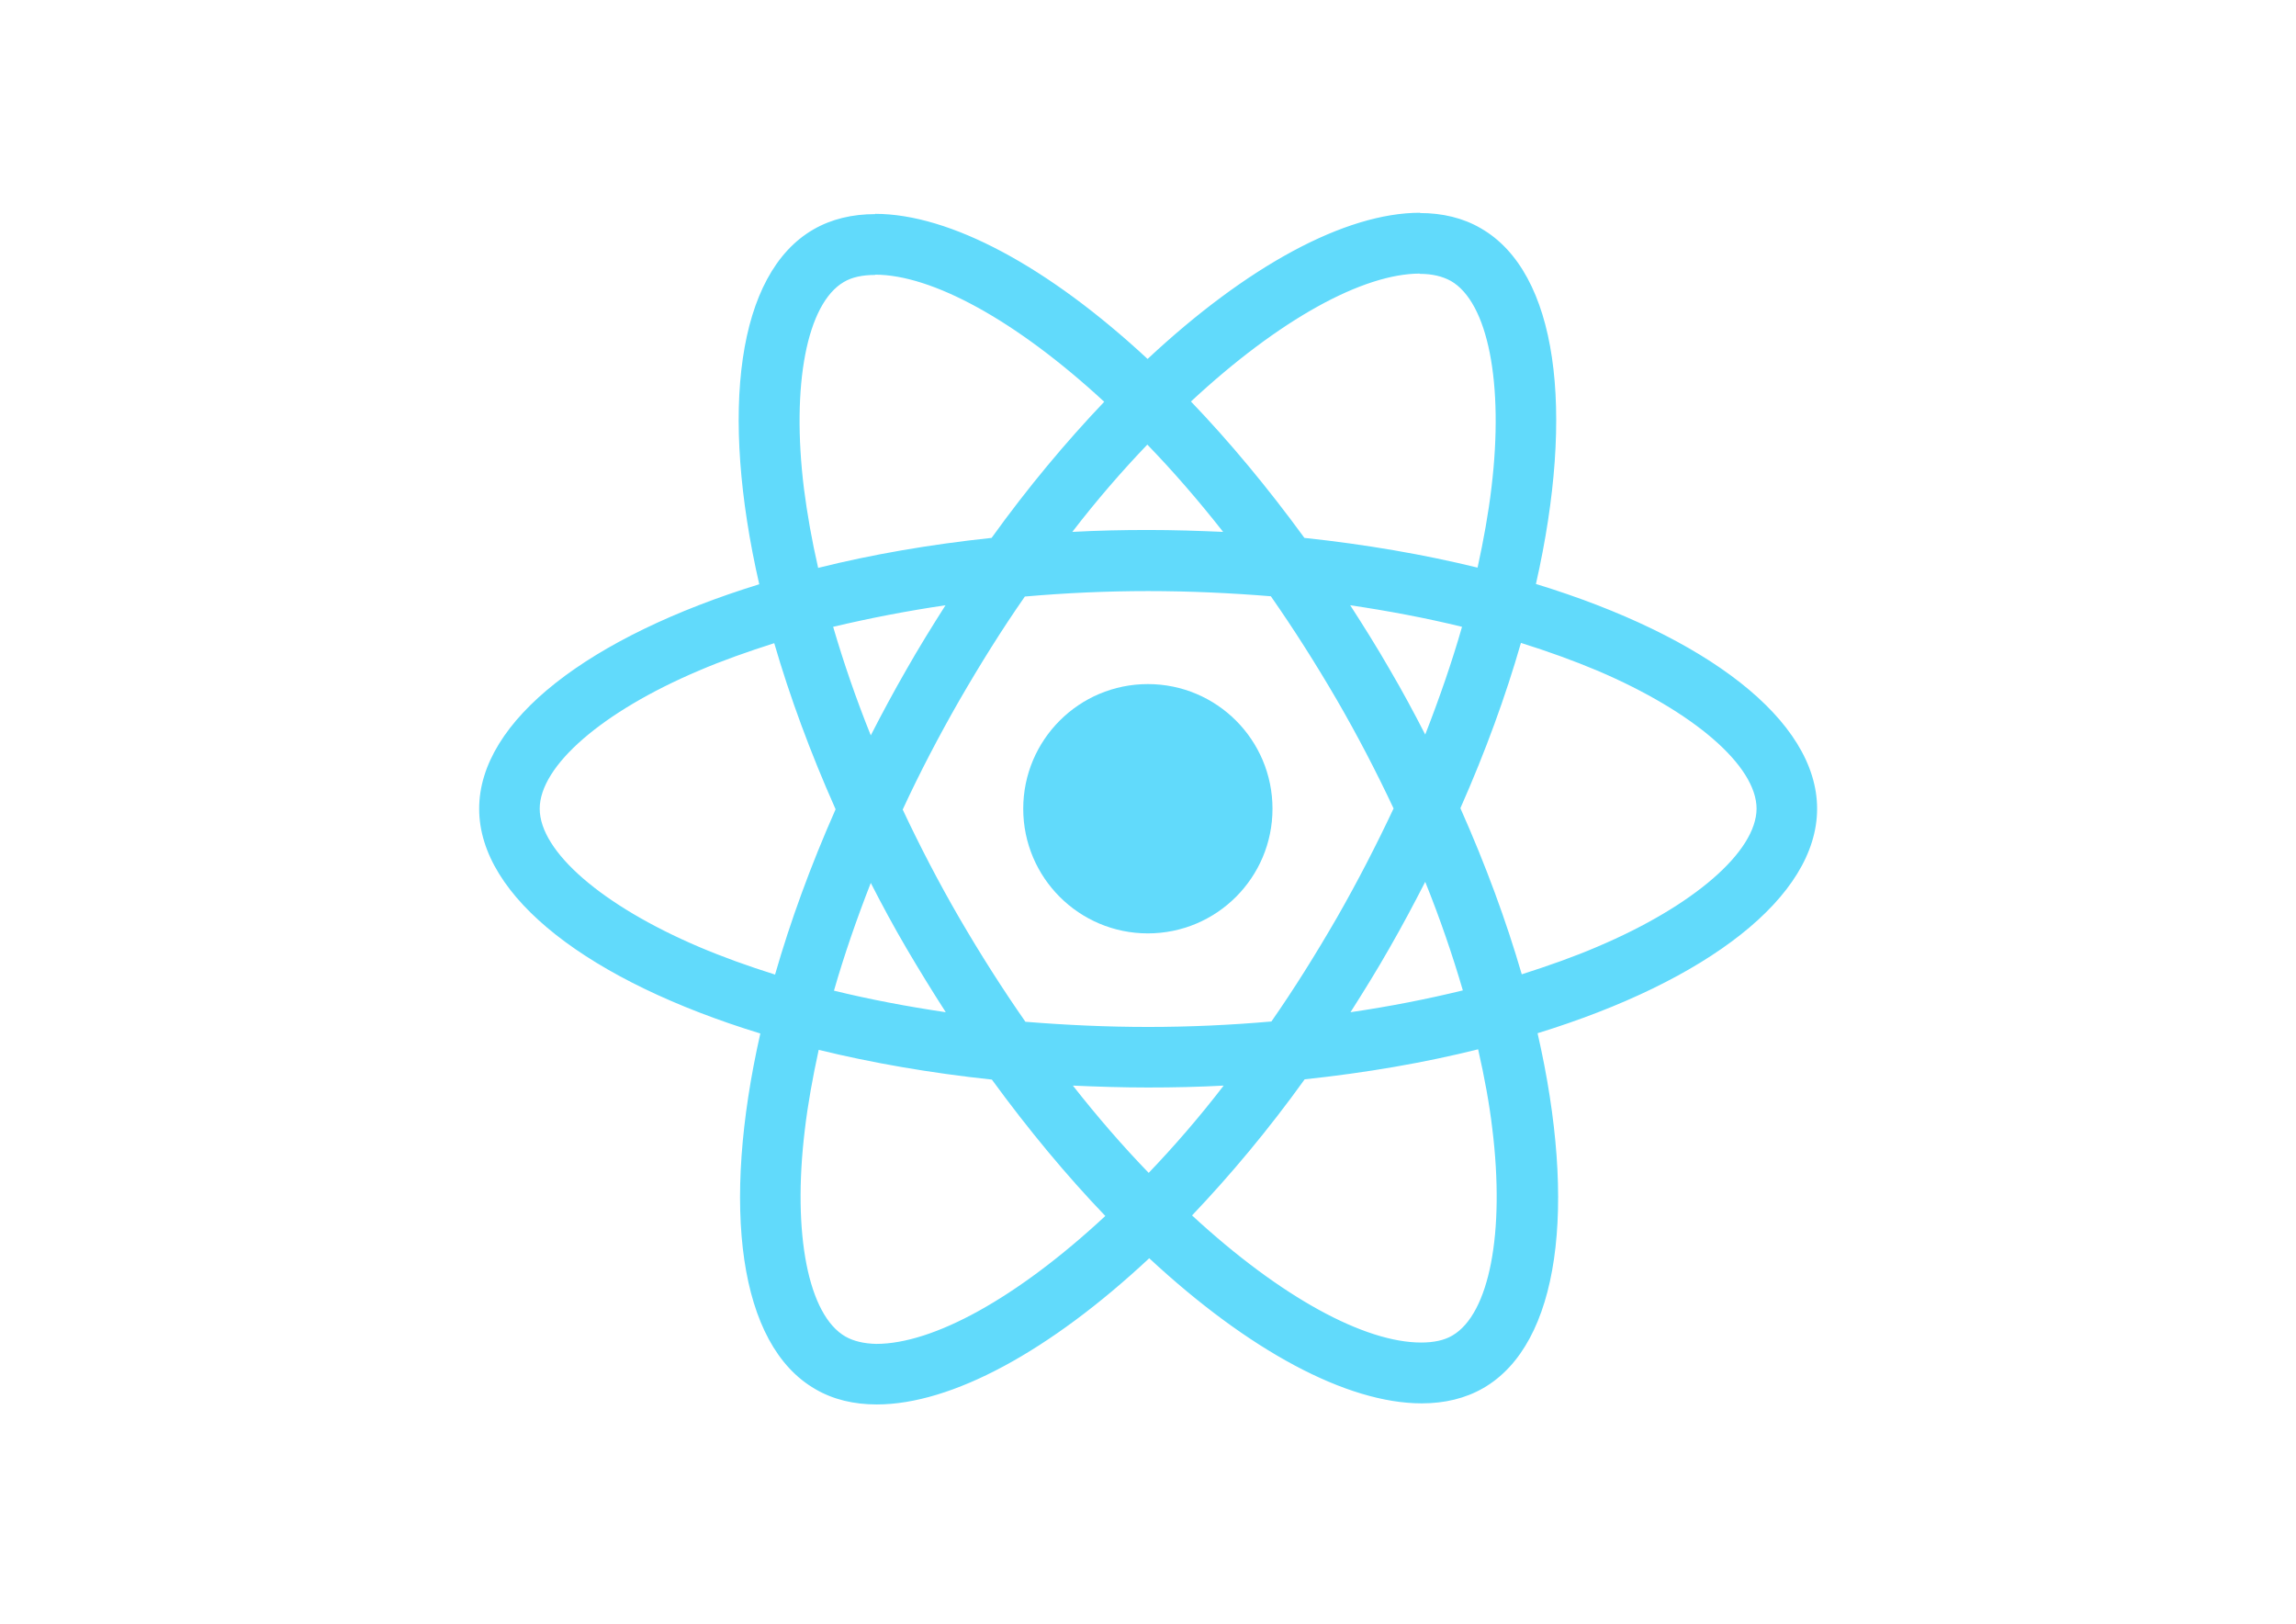
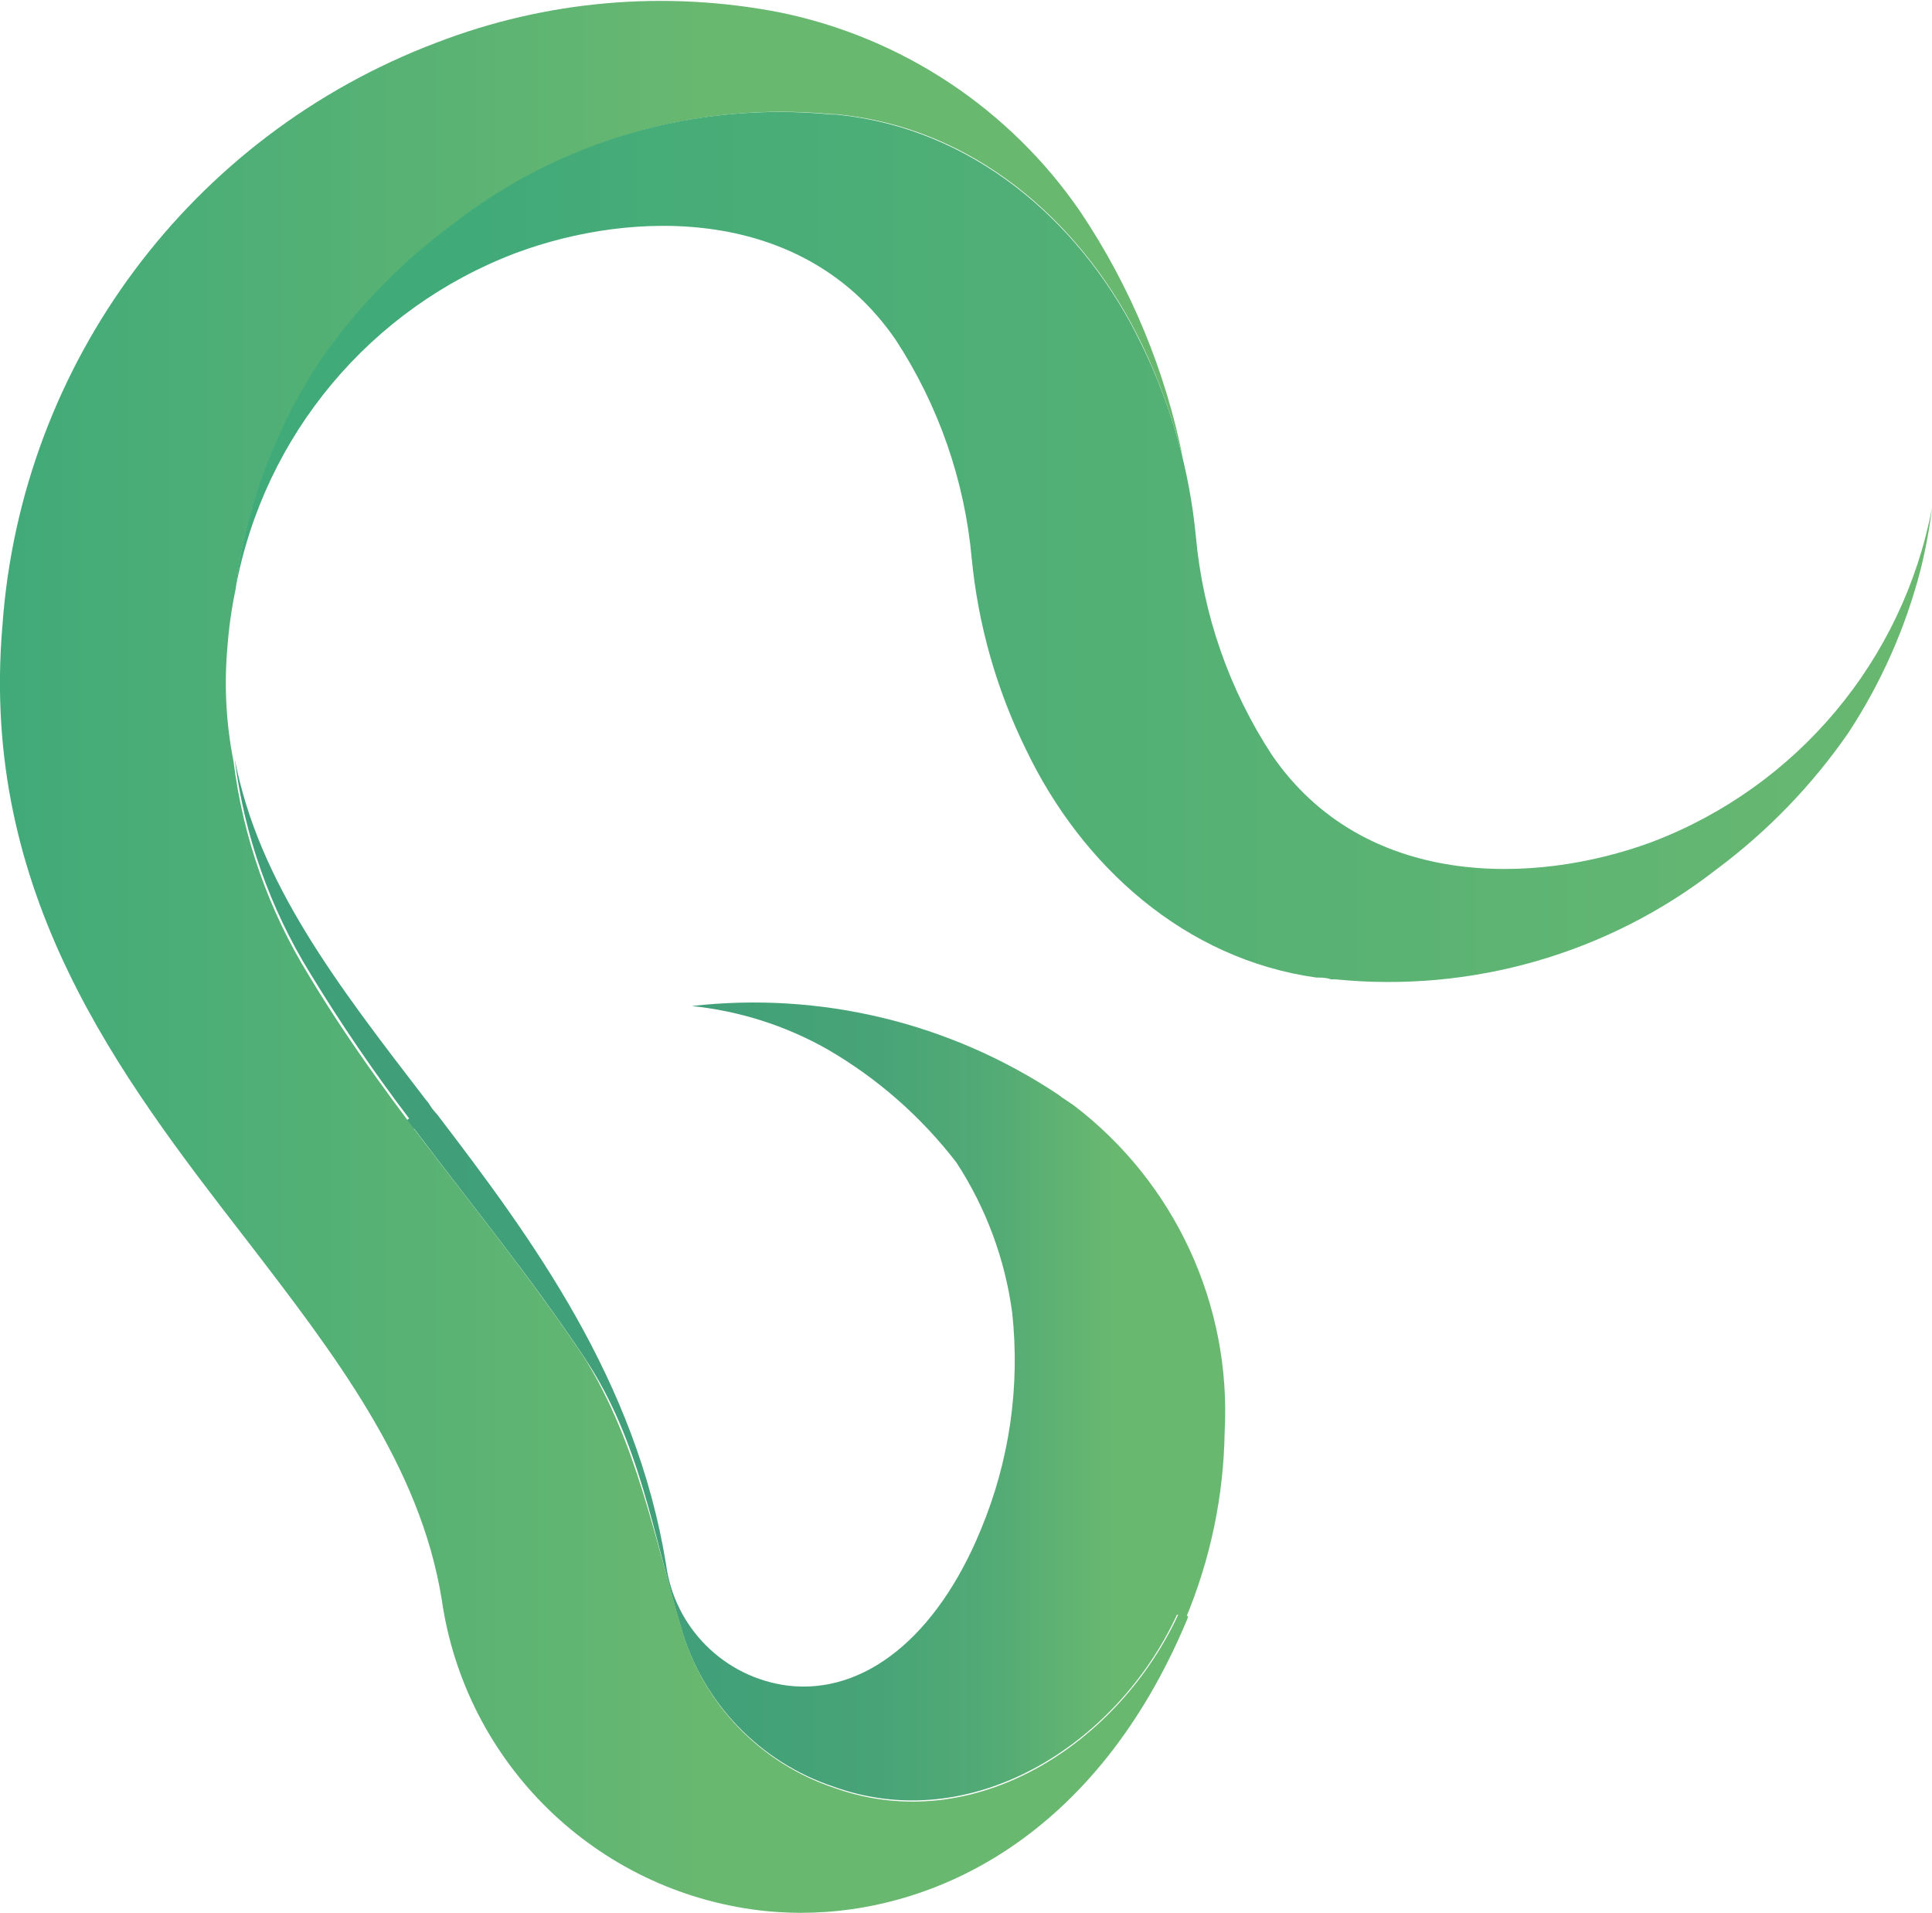
- <svg xmlns="http://www.w3.org/2000/svg" viewBox="0 0 841.9 595.3">
-   <g fill="#61DAFB">
-     <path d="M666.3 296.5c0-32.5-40.7-63.3-103.1-82.4 14.4-63.6 8-114.2-20.2-130.4-6.5-3.8-14.1-5.6-22.4-5.6v22.3c4.6 0 8.3.9 11.4 2.6 13.6 7.8 19.5 37.5 14.9 75.7-1.1 9.4-2.9 19.3-5.1 29.4-19.6-4.8-41-8.5-63.5-10.9-13.5-18.5-27.5-35.3-41.6-50 32.6-30.3 63.2-46.9 84-46.9V78c-27.5 0-63.5 19.6-99.9 53.6-36.4-33.8-72.4-53.2-99.9-53.2v22.3c20.7 0 51.4 16.5 84 46.6-14 14.7-28 31.4-41.3 49.9-22.6 2.4-44 6.1-63.6 11-2.3-10-4-19.7-5.2-29-4.7-38.2 1.1-67.9 14.6-75.8 3-1.8 6.9-2.6 11.5-2.6V78.5c-8.4 0-16 1.8-22.6 5.6-28.1 16.2-34.4 66.7-19.9 130.1-62.2 19.2-102.7 49.9-102.7 82.3 0 32.5 40.7 63.3 103.1 82.4-14.4 63.6-8 114.2 20.2 130.4 6.5 3.8 14.1 5.6 22.5 5.6 27.5 0 63.5-19.6 99.9-53.6 36.4 33.8 72.4 53.2 99.9 53.2 8.4 0 16-1.8 22.6-5.6 28.1-16.2 34.4-66.7 19.9-130.1 62-19.1 102.5-49.9 102.5-82.3zm-130.2-66.7c-3.7 12.9-8.3 26.2-13.5 39.5-4.1-8-8.4-16-13.1-24-4.6-8-9.5-15.8-14.4-23.4 14.2 2.1 27.9 4.7 41 7.9zm-45.8 106.5c-7.8 13.5-15.8 26.3-24.1 38.2-14.9 1.3-30 2-45.2 2-15.1 0-30.2-.7-45-1.9-8.3-11.9-16.4-24.6-24.2-38-7.6-13.1-14.5-26.4-20.8-39.8 6.2-13.4 13.2-26.8 20.7-39.9 7.8-13.5 15.8-26.3 24.1-38.2 14.9-1.3 30-2 45.2-2 15.1 0 30.2.7 45 1.9 8.3 11.9 16.4 24.6 24.2 38 7.6 13.1 14.5 26.4 20.8 39.8-6.3 13.4-13.2 26.8-20.7 39.9zm32.3-13c5.4 13.4 10 26.8 13.8 39.8-13.1 3.2-26.9 5.9-41.2 8 4.9-7.7 9.8-15.6 14.4-23.7 4.6-8 8.9-16.1 13-24.1zM421.2 430c-9.3-9.6-18.6-20.3-27.8-32 9 .4 18.2.7 27.5.7 9.4 0 18.7-.2 27.8-.7-9 11.7-18.3 22.4-27.5 32zm-74.4-58.9c-14.2-2.1-27.9-4.7-41-7.9 3.7-12.9 8.3-26.2 13.5-39.5 4.1 8 8.4 16 13.1 24 4.7 8 9.5 15.8 14.4 23.4zM420.7 163c9.3 9.6 18.6 20.3 27.8 32-9-.4-18.2-.7-27.5-.7-9.4 0-18.7.2-27.8.7 9-11.7 18.3-22.4 27.5-32zm-74 58.9c-4.9 7.7-9.8 15.6-14.4 23.7-4.6 8-8.9 16-13 24-5.4-13.4-10-26.8-13.8-39.8 13.1-3.1 26.9-5.8 41.2-7.9zm-90.5 125.2c-35.4-15.1-58.3-34.9-58.3-50.6 0-15.7 22.9-35.6 58.3-50.6 8.6-3.7 18-7 27.7-10.1 5.7 19.6 13.2 40 22.5 60.9-9.2 20.8-16.6 41.1-22.2 60.6-9.9-3.1-19.3-6.5-28-10.2zM310 490c-13.6-7.8-19.5-37.5-14.9-75.7 1.1-9.4 2.9-19.3 5.1-29.4 19.6 4.8 41 8.5 63.5 10.9 13.5 18.5 27.5 35.3 41.6 50-32.6 30.3-63.2 46.9-84 46.9-4.5-.1-8.3-1-11.3-2.7zm237.2-76.2c4.7 38.2-1.1 67.9-14.6 75.8-3 1.8-6.9 2.6-11.5 2.6-20.7 0-51.4-16.5-84-46.6 14-14.7 28-31.4 41.3-49.9 22.6-2.4 44-6.1 63.6-11 2.3 10.1 4.1 19.8 5.2 29.1zm38.5-66.7c-8.6 3.7-18 7-27.7 10.1-5.7-19.6-13.2-40-22.5-60.9 9.2-20.8 16.6-41.1 22.2-60.6 9.9 3.1 19.3 6.5 28.1 10.2 35.4 15.1 58.3 34.9 58.3 50.6-.1 15.7-23 35.6-58.4 50.6zM320.8 78.4z" />
-     <circle cx="420.9" cy="296.5" r="45.7" />
-     <path d="M520.5 78.1z" />
+ <svg xmlns="http://www.w3.org/2000/svg" viewBox="0 0 64.46 63.81">
+   <defs>
+     <style>.cls-1{fill:url(#linear-gradient);}.cls-2{fill:url(#linear-gradient-2);}.cls-3{fill:none;}.cls-4{fill:url(#linear-gradient-3);}</style>
+     <linearGradient id="linear-gradient" x1="7.79" y1="42.72" x2="40.89" y2="42.72" gradientUnits="userSpaceOnUse">
+       <stop offset="0" stop-color="#3f9f79" />
+       <stop offset="0.47" stop-color="#41a079" />
+       <stop offset="0.65" stop-color="#48a477" />
+       <stop offset="0.77" stop-color="#53ab75" />
+       <stop offset="0.86" stop-color="#64b571" />
+       <stop offset="0.89" stop-color="#69b870" />
+     </linearGradient>
+     <linearGradient id="linear-gradient-2" y1="31.9" x2="39.91" y2="31.9" gradientUnits="userSpaceOnUse">
+       <stop offset="0" stop-color="#41aa79" />
+       <stop offset="0.6" stop-color="#69b870" />
+     </linearGradient>
+     <linearGradient id="linear-gradient-3" x1="7.86" y1="18.26" x2="64.46" y2="18.26" gradientUnits="userSpaceOnUse">
+       <stop offset="0.14" stop-color="#41aa79" />
+       <stop offset="1" stop-color="#69b870" />
+     </linearGradient>
+   </defs>
+   <g id="Layer_2" data-name="Layer 2">
+     <g id="Layer_1-2" data-name="Layer 1">
+       <path class="cls-1" d="M35.82,36.87l-.4-.27-.12-.09a18.32,18.32,0,0,0-12.22-2.95A11.59,11.59,0,0,1,27.6,35a14.77,14.77,0,0,1,4.31,3.78,12.1,12.1,0,0,1,1.86,5,14.67,14.67,0,0,1-1.05,7.26l0,0c-1.46,3.55-3.87,5.5-6.44,5.19a4.7,4.7,0,0,1-4.06-4.06c-1-6.13-4.45-10.83-7.64-15h0a2,2,0,0,1-.28-.37l0,0-.12-.15c-2.93-3.81-5.56-7.21-6.35-11.34a17.78,17.78,0,0,0,2.52,7.16,57,57,0,0,0,3.3,4.84A18.68,18.68,0,0,0,12,38.84a15.25,15.25,0,0,0-1.26,1.55,15.06,15.06,0,0,1,3.07-2.75c1.9,2.53,3.88,4.93,5.71,7.68s2.26,5.84,3.21,9a7.88,7.88,0,0,0,5.08,5.28c4.64,1.67,9.47-1.42,11.46-5.74l.29.13a16.77,16.77,0,0,0,1.3-6.22A12.83,12.83,0,0,0,35.82,36.87Z" />
+       <path class="cls-2" d="M39.64,53.92l-.3-.12c-2,4.37-6.83,7.52-11.51,5.84a7.88,7.88,0,0,1-5.08-5.28c-.95-3.2-1.51-6.21-3.21-9-3-4.52-6.4-8.1-9.23-12.81a17.78,17.78,0,0,1-2.52-7.16,13.43,13.43,0,0,1-.2-3.83,14.73,14.73,0,0,1,.27-1.9,16.54,16.54,0,0,1,.38-2.06,18.17,18.17,0,0,1,2.42-5.5,19.5,19.5,0,0,1,4.39-4.54A17.75,17.75,0,0,1,27.76,3.81h.15l.49.06c4.38.6,7.83,3.73,9.7,7.62a19.69,19.69,0,0,1,1.38,3.86l0,0a22.82,22.82,0,0,0-3.43-8.28,16.06,16.06,0,0,0-10-6.65,20.79,20.79,0,0,0-11.48,1A22.51,22.51,0,0,0,.08,20.88C-.68,29.81,4,35.9,8.17,41.29c3,3.9,5.85,7.59,6.57,12.08A12.19,12.19,0,0,0,25.36,63.73a11.94,11.94,0,0,0,1.35.08c4.49,0,9.87-2.54,12.9-9.79Z" />
+       <path class="cls-3" d="M7.79,25.35a14.6,14.6,0,0,1-.11-1.88,30.65,30.65,0,0,1,.18-3.85" />
+       <path class="cls-4" d="M55.11,28.09c-3.92,1.45-9.6,1.57-12.67-2.9A15.94,15.94,0,0,1,39.9,17.9h0a18.56,18.56,0,0,0-1.81-6.4c-1.87-3.89-5.32-7-9.7-7.62l-.49-.06h-.15A17.75,17.75,0,0,0,15.05,7.52a19.5,19.5,0,0,0-4.39,4.54,18.17,18.17,0,0,0-2.42,5.5,16.54,16.54,0,0,0-.38,2.06A14.88,14.88,0,0,1,17.21,8.44c3.92-1.46,9.6-1.58,12.67,2.89a15.94,15.94,0,0,1,2.54,7.29h0A18.48,18.48,0,0,0,34.23,25c1.86,3.89,5.31,7,9.69,7.61.16,0,.33,0,.49.06l.15,0A17.8,17.8,0,0,0,57.27,29a19.5,19.5,0,0,0,4.39-4.54A18.17,18.17,0,0,0,64.08,19a16.89,16.89,0,0,0,.38-2.06A14.9,14.9,0,0,1,55.11,28.09Z" />
+     </g>
  </g>
</svg>
